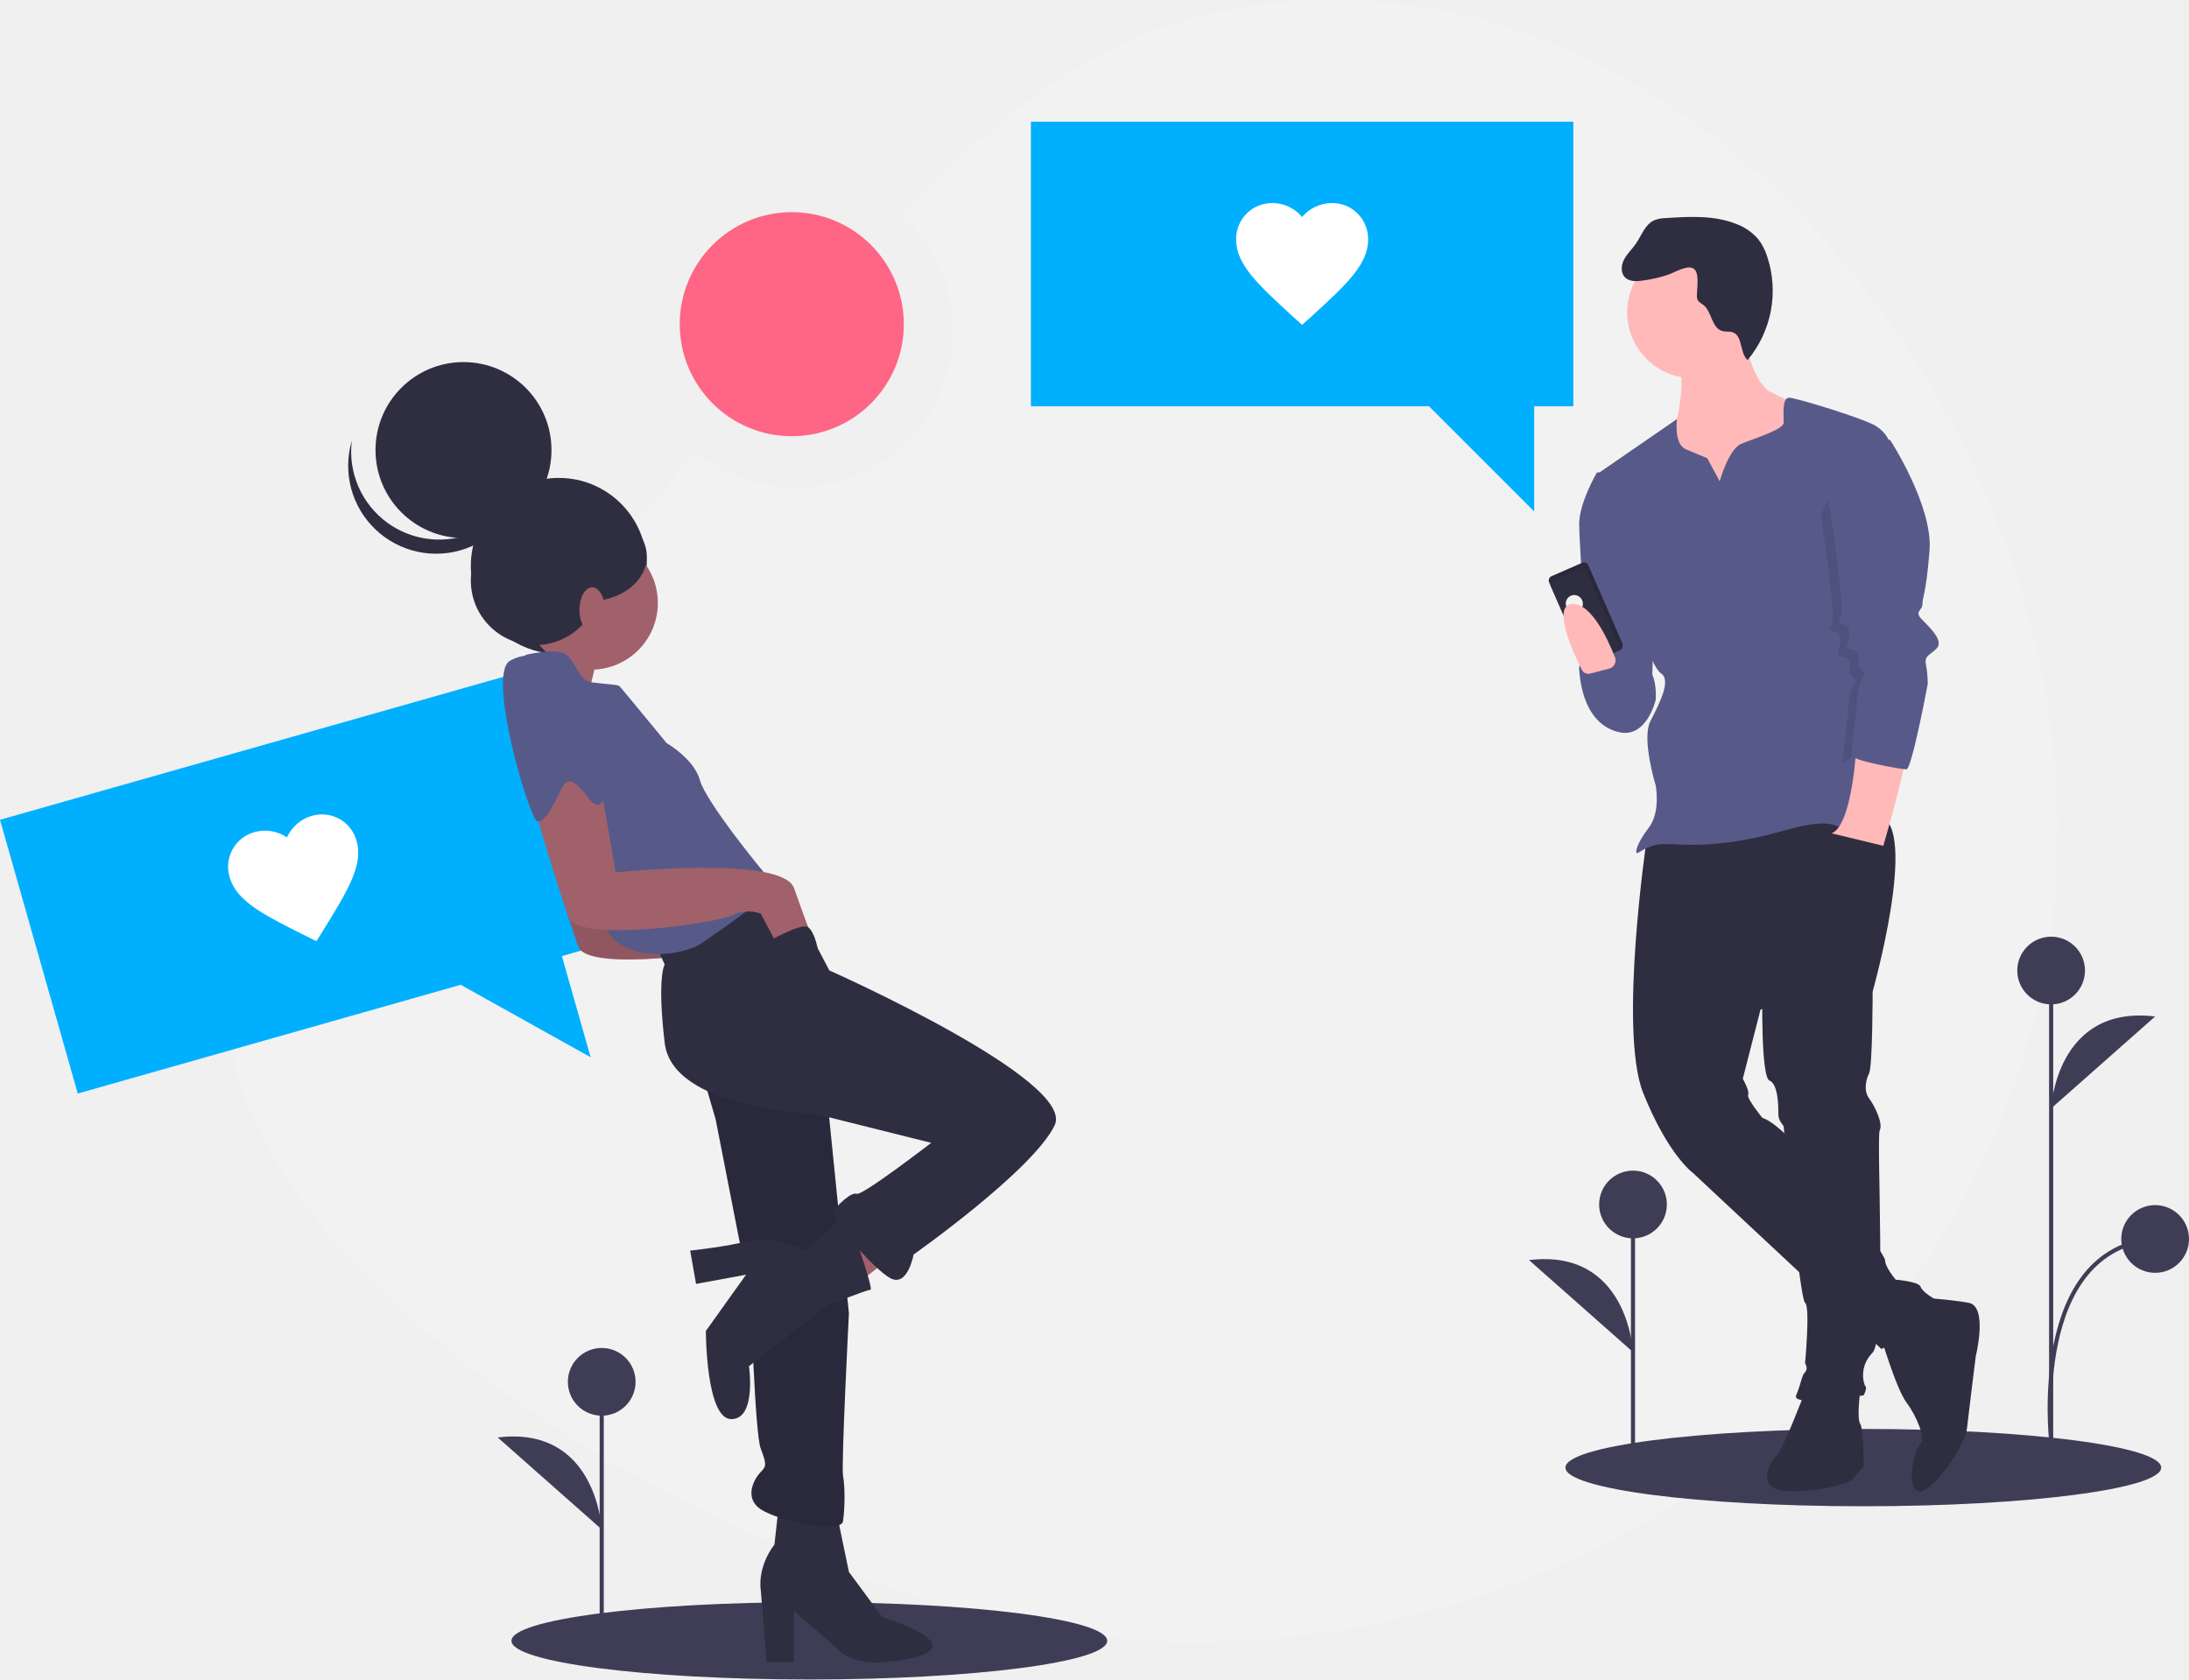
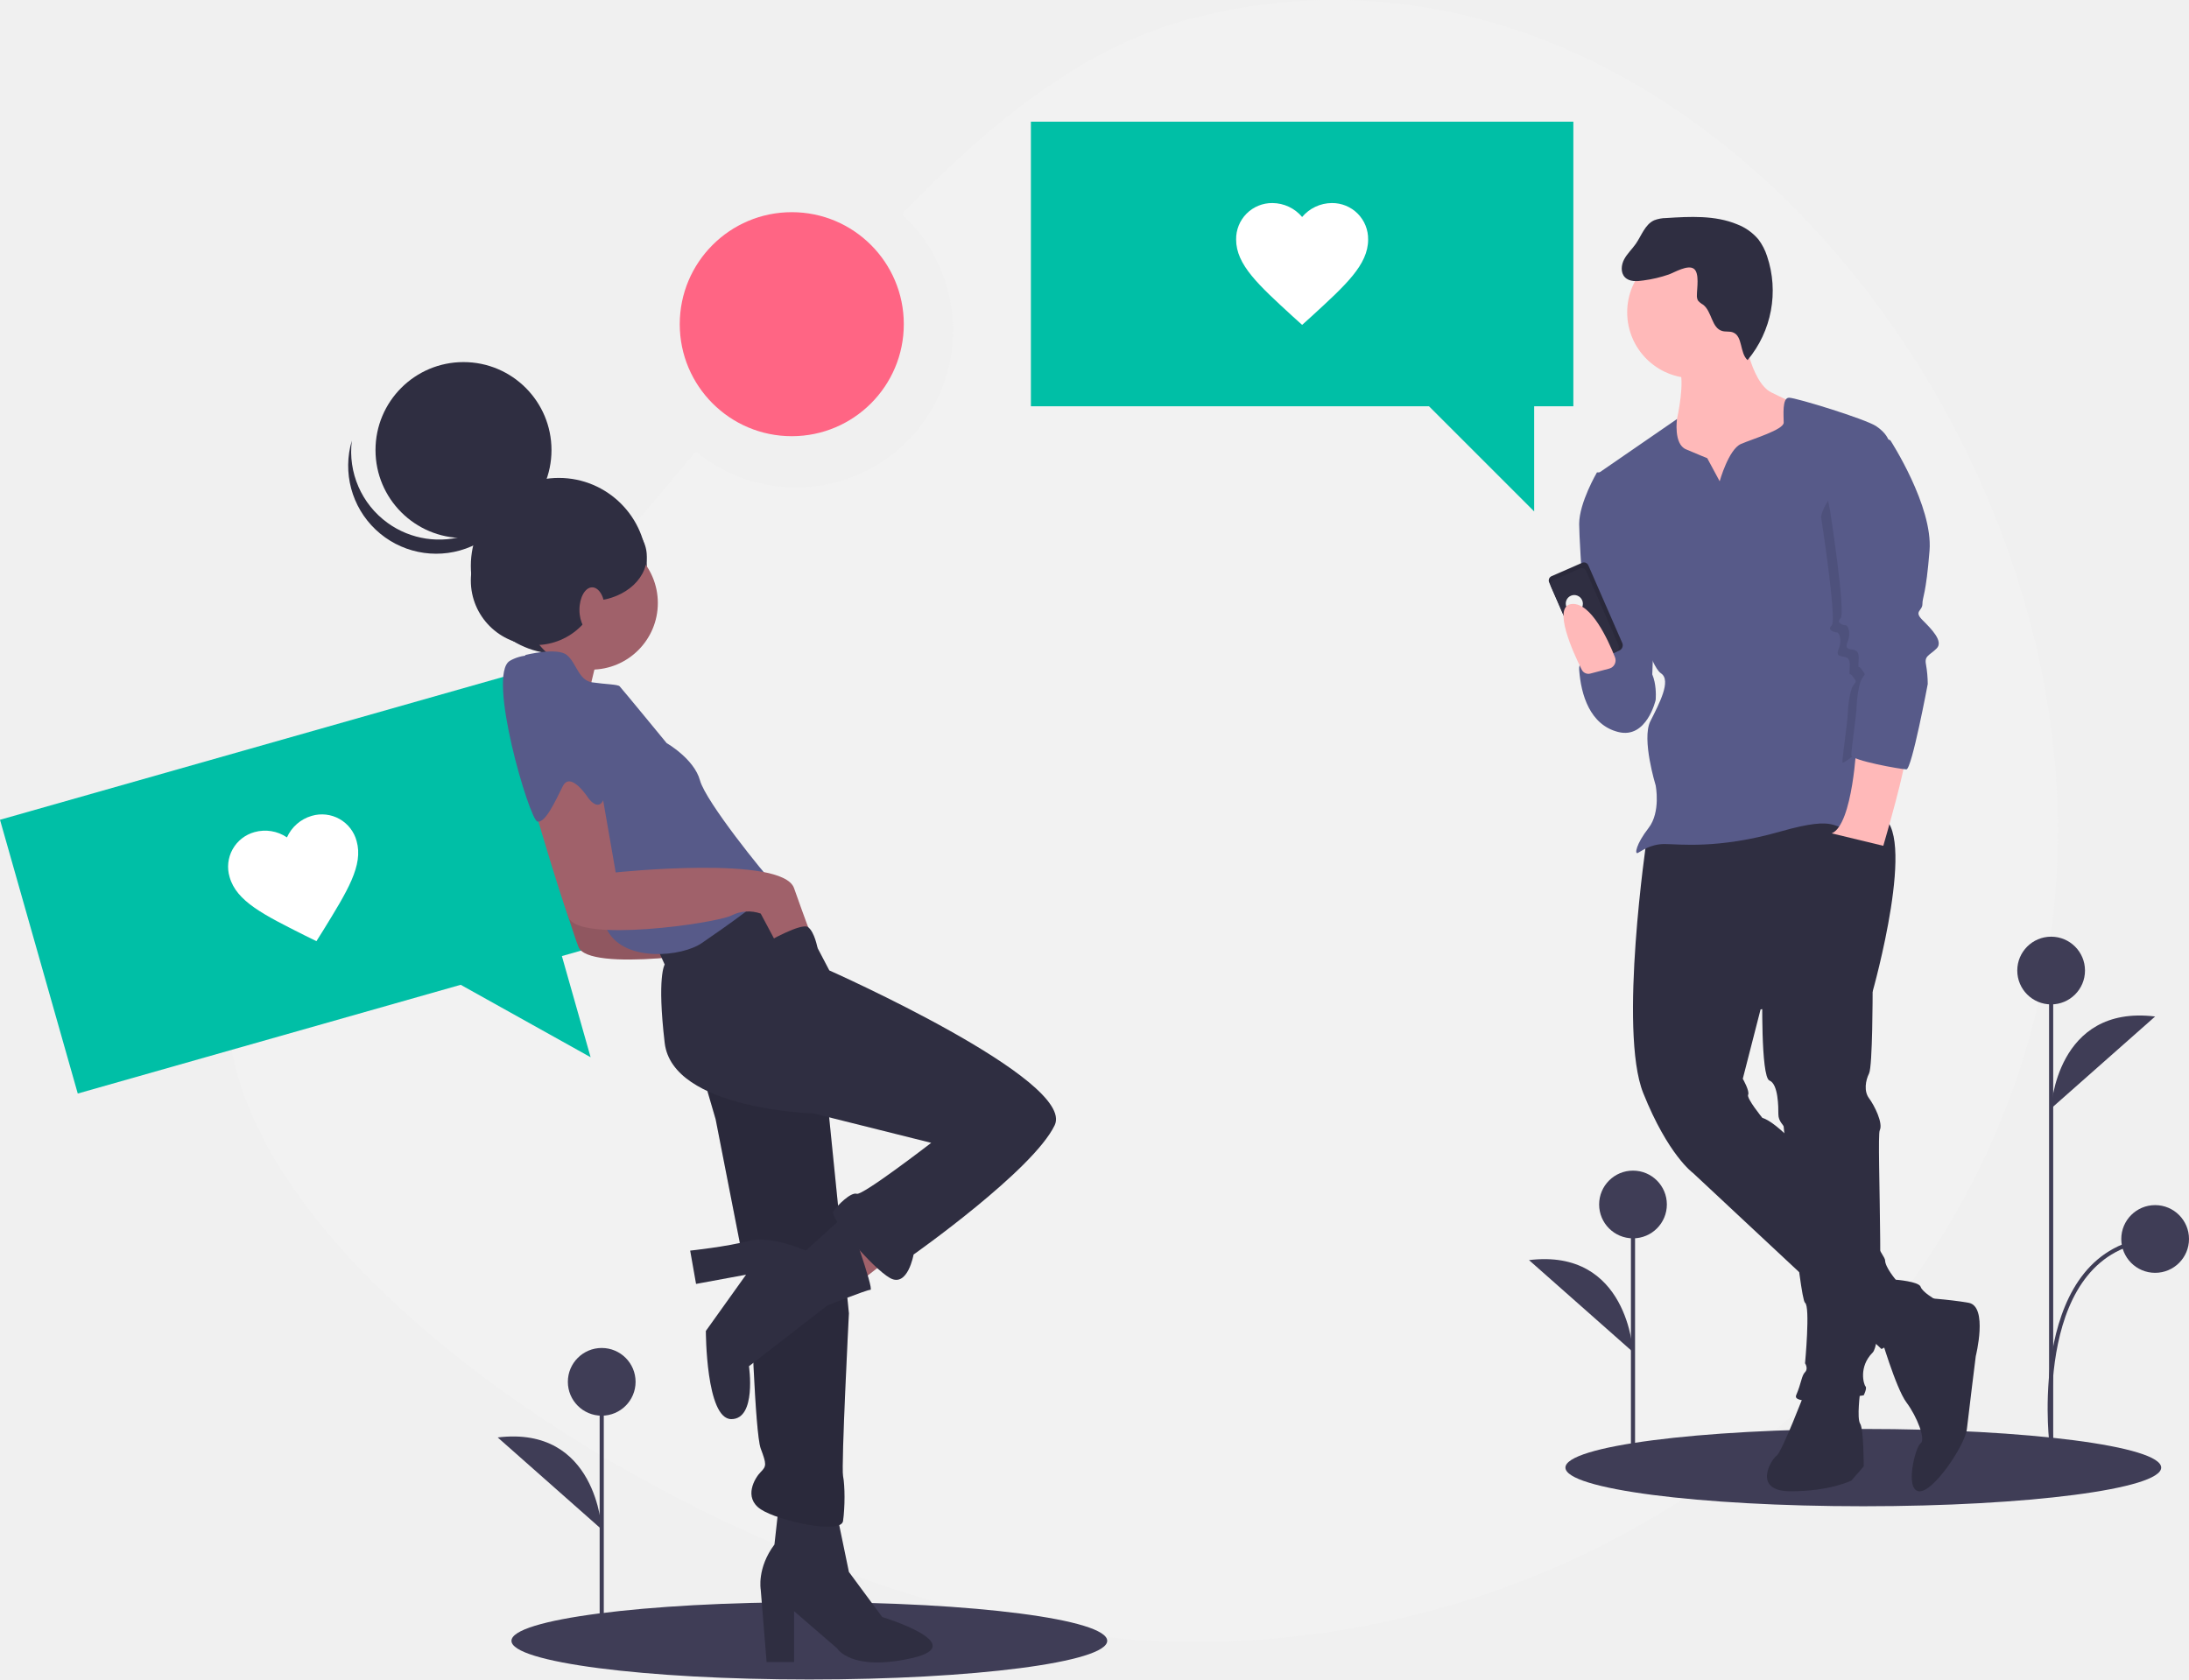
<svg xmlns="http://www.w3.org/2000/svg" id="bf12c7ca-cc15-4ca0-987a-6b3269e72dfc" data-name="Layer 1" width="1061.301" height="814.4" viewBox="0 0 1061.301 814.4">
  <path d="M647.082,51.779c-50.937,13.232-95.866,48.56-140.524,94.905a76.201,76.201,0,0,1-99.835,115.087c-52.456,62.664-109.734,128.911-179.641,183.663-177.995,139.408,188.04,393.655,420,393.655s420-176.246,420-393.655S870.614-6.29,647.082,51.779Z" transform="translate(-69.34951 -42.79983)" fill="#f2f2f2" />
  <circle cx="383.88" cy="157.201" r="54.315" fill="#ff6584" />
  <ellipse cx="903.394" cy="711.659" rx="144.421" ry="18.742" fill="#3f3d56" />
  <ellipse cx="392.394" cy="795.659" rx="144.421" ry="18.742" fill="#3f3d56" />
  <path d="M980.71,689.204s7.76,26.73,12.934,33.628,9.485,18.107,6.898,19.832-7.76,22.419-.862,23.281,22.419-22.419,23.281-30.179,4.311-35.353,4.311-35.353,6.036-24.143-3.449-25.868-24.143-2.587-24.143-2.587Z" transform="translate(-69.34951 -42.79983)" fill="#2f2e41" />
  <path d="M944.495,717.658s-11.209,29.317-13.796,31.041-12.072,17.245,6.898,17.245,29.317-5.174,29.317-5.174l6.036-6.898s0-18.107-1.725-20.694,0-15.521,0-15.521Z" transform="translate(-69.34951 -42.79983)" fill="#2f2e41" />
  <path d="M867.754,449.496s-13.796,93.124-1.725,123.303,24.143,38.802,24.143,38.802l91.399,85.364s28.455-14.658,25.868-24.143c0,0-6.036-3.449-6.898-6.036s-12.072-3.449-12.072-3.449-5.174-6.036-5.174-9.485-44.837-64.669-59.496-68.981c0,0-7.76-9.485-6.898-11.209s-2.587-7.76-2.587-7.76l8.623-33.628,54.322-8.623s22.419-79.328,3.449-85.364S867.754,449.496,867.754,449.496Z" transform="translate(-69.34951 -42.79983)" fill="#2f2e41" />
  <path d="M975.537,509.854l1.725,13.796s0,36.215-1.725,39.664-2.587,8.623,0,12.072,6.898,12.072,5.174,15.521,3.449,100.884-3.449,107.782-4.311,15.521-3.449,16.383-.862,4.311-.862,4.311-35.353,6.036-32.766,0,2.587-9.485,4.311-11.209,0-4.311,0-4.311,2.587-27.592,0-29.317-10.347-84.501-10.347-85.364-2.587-2.587-2.587-6.036,0-14.658-4.311-16.383-3.449-43.975-3.449-43.975Z" transform="translate(-69.34951 -42.79983)" fill="#2f2e41" />
  <path d="M914.316,202.027s3.449,25.868,13.796,31.041,17.245,7.76,17.245,7.76L936.735,271.008l-3.449,25.868H893.622l-21.556-17.245,6.898-28.455,3.449-5.174s4.311-18.97.862-25.006S914.316,202.027,914.316,202.027Z" transform="translate(-69.34951 -42.79983)" fill="#ffb9b9" />
  <path d="M897.071,264.972l6.036,11.209s4.311-15.521,10.347-18.107,20.694-6.898,20.694-10.347-.862-12.072,2.587-12.072,37.077,10.347,42.251,13.796,6.036,6.898,6.036,6.898l-9.485,99.16s13.796,46.562,9.485,64.669-7.76,20.694-18.107,23.281-4.311-6.036-34.49,2.587-49.149,6.036-56.047,6.036-11.209,3.449-12.934,4.311-.862-4.311,5.174-12.072,3.449-20.694,3.449-20.694-6.898-22.419-2.587-31.041,10.347-19.832,5.174-23.281-12.072-29.317-12.072-29.317l-18.97-67.256,38.802-26.73s-1.725,12.072,4.311,14.658S897.071,264.972,897.071,264.972Z" transform="translate(-69.34951 -42.79983)" fill="#575a89" />
  <path d="M848.784,271.87h-5.174s-8.623,14.658-8.623,25.006,4.311,68.981,4.311,68.981l25.006,25.868,6.036-19.832,1.725-43.975Z" transform="translate(-69.34951 -42.79983)" fill="#575a89" />
  <path d="M862.581,363.27s-28.455-7.76-27.592,4.311,5.174,26.73,18.97,30.179,18.107-15.521,18.107-15.521S873.79,364.994,862.581,363.27Z" transform="translate(-69.34951 -42.79983)" fill="#575a89" />
  <path d="M969.501,402.934s-1.725,39.664-12.072,43.975l25.006,6.036s12.072-41.388,10.347-43.113S969.501,402.934,969.501,402.934Z" transform="translate(-69.34951 -42.79983)" fill="#ffb9b9" />
  <path d="M830.173,317.032h16.159a2.276,2.276,0,0,1,2.276,2.276v41.124a2.78,2.78,0,0,1-2.78,2.78H830.677a2.78,2.78,0,0,1-2.78-2.78V319.308A2.276,2.276,0,0,1,830.173,317.032Z" transform="translate(-135.4085 321.2085) rotate(-23.59797)" fill="#2f2e41" />
  <path d="M830.173,317.032h16.159a2.276,2.276,0,0,1,2.276,2.276v41.124a2.78,2.78,0,0,1-2.78,2.78H830.677a2.78,2.78,0,0,1-2.78-2.78V319.308A2.276,2.276,0,0,1,830.173,317.032Z" transform="translate(-135.4085 321.2085) rotate(-23.59797)" opacity="0.1" />
  <path d="M830.68,319.458h14.088a2.276,2.276,0,0,1,2.276,2.276V360.758a2.78,2.78,0,0,1-2.78,2.78H831.183a2.78,2.78,0,0,1-2.78-2.78V321.733a2.276,2.276,0,0,1,2.276-2.276Z" transform="translate(-136.0036 321.1119) rotate(-23.59797)" fill="#2f2e41" />
  <ellipse cx="832.638" cy="335.528" rx="4.142" ry="4.198" transform="translate(-134.0392 318.5766) rotate(-23.59795)" fill="#f2f2f2" />
  <path d="M975.968,267.99l5.605-8.191s20.694,31.904,18.97,53.46-3.449,22.419-3.449,25.868-4.311,3.449,0,7.76,10.347,10.347,6.898,13.796-6.036,3.449-5.174,7.76a57.012,57.012,0,0,1,.862,9.485s-7.329,14.227-9.916,14.227-27.161,22.85-27.161,20.263,2.587-20.694,2.587-23.281.862-11.209,2.587-13.796,1.725-1.725,0-4.311-1.725,0-1.725-2.587.862-6.036-1.725-6.898-5.174,0-3.449-4.311,0-7.76-.862-7.76-5.174-.862-2.587-3.449-5.174-52.598-5.174-52.598S953.549,280.924,975.968,267.99Z" transform="translate(-69.34951 -42.79983)" opacity="0.1" />
  <path d="M971.225,249.452l14.658,6.898s20.694,31.904,18.97,53.46-3.449,22.419-3.449,25.868-4.311,3.449,0,7.76,10.347,10.347,6.898,13.796-6.036,3.449-5.174,7.76a57.012,57.012,0,0,1,.862,9.485s-7.76,41.388-10.347,41.388-26.73-4.311-26.73-6.898,2.587-20.694,2.587-23.281.862-11.209,2.587-13.796,1.725-1.725,0-4.311-1.725,0-1.725-2.587.862-6.036-1.725-6.898-5.174,0-3.449-4.311,0-7.76-.862-7.76-5.174-.862-2.587-3.449-5.174-52.598-5.174-52.598S948.806,262.385,971.225,249.452Z" transform="translate(-69.34951 -42.79983)" fill="#575a89" />
  <path d="M840.386,369.428a3.614,3.614,0,0,1-4.157-1.876c-3.962-7.923-14.698-31.16-4.69-31.875,9.233-.659,17.457,17.344,20.814,25.848a4.108,4.108,0,0,1-2.776,5.484Z" transform="translate(-69.34951 -42.79983)" fill="#ffb9b9" />
  <circle cx="820.823" cy="151.467" r="31.904" fill="#ffb9b9" />
  <path d="M878.45,175.893a62.852,62.852,0,0,1-12.265,2.895c-3.142.49-6.819.741-9.027-1.547-2.167-2.246-1.817-5.992-.338-8.74s3.846-4.903,5.623-7.469c2.794-4.036,4.443-9.386,8.91-11.419a16.39,16.39,0,0,1,5.799-1.083c11.593-.739,23.66-1.405,34.396,3.031a25.316,25.316,0,0,1,10.382,7.387,27.568,27.568,0,0,1,4.15,8.047,52.513,52.513,0,0,1-9.448,50.425c-3.913-3.525-2.211-11.671-7.162-13.467-1.624-.589-3.46-.179-5.124-.646-5.229-1.466-4.966-9.547-9.319-12.793a8.313,8.313,0,0,1-2.479-2.037,5.066,5.066,0,0,1-.482-2.569c-.032-3.027,1.39-10.716-1.497-12.791C887.628,171.004,881.274,174.873,878.45,175.893Z" transform="translate(-69.34951 -42.79983)" fill="#2f2e41" />
-   <polygon points="499.815 59 762.815 59 762.815 197 743.815 197 743.815 248 692.815 197 499.815 197 499.815 59" fill="#00b0ff" />
+   <polygon points="499.815 59 762.815 59 762.815 197 743.815 197 743.815 248 692.815 197 499.815 197 499.815 59" fill="#00bfa6" />
  <path d="M700.665,200.338l-4.641-4.186c-16.48-15.13-27.359-24.951-27.359-37.184a17.403,17.403,0,0,1,17.6-17.707,18.93,18.93,0,0,1,14.4,6.761,18.93,18.93,0,0,1,14.4-6.761,17.403,17.403,0,0,1,17.6,17.707c0,12.233-10.88,22.054-27.359,37.184Z" transform="translate(-69.34951 -42.79983)" fill="#fff" />
-   <polygon points="0 397.522 252.994 325.668 290.697 458.418 272.42 463.609 286.354 512.669 223.36 477.543 37.703 530.272 0 397.522" fill="#00b0ff" />
+   <polygon points="0 397.522 252.994 325.668 290.697 458.418 272.42 463.609 286.354 512.669 223.36 477.543 37.703 530.272 0 397.522" fill="#00bfa6" />
  <path d="M222.768,499.185l-5.608-2.759C197.174,486.373,184.025,479.899,180.683,468.131a17.403,17.403,0,0,1,12.093-21.842A18.93,18.93,0,0,1,208.475,448.859a18.93,18.93,0,0,1,12.005-10.438,17.403,17.403,0,0,1,21.768,12.225c3.342,11.768-4.441,24.187-16.16,43.244Z" transform="translate(-69.34951 -42.79983)" fill="#fff" />
  <path d="M359.786,359.913s-8.551,25.654-3.801,31.355-28.505-17.103-28.505-17.103l18.053-20.904Z" transform="translate(-69.34951 -42.79983)" fill="#a0616a" />
  <circle cx="270.935" cy="274.411" r="42.661" fill="#2f2e41" />
  <polygon points="436.761 605.963 414.908 623.066 402.556 603.113 424.409 587.91 436.761 605.963" fill="#a0616a" />
  <path d="M475.231,777.51l5.701,27.555,16.153,21.854s43.708,13.302,14.252,19.953-36.106-4.751-36.106-4.751l-20.904-18.053v24.704H441.025l-2.85-35.156s-1.9-10.452,6.651-21.854l1.9-17.103Z" transform="translate(-69.34951 -42.79983)" fill="#2f2e41" />
  <path d="M365.012,436.402,372.613,480.109s80.764-8.551,86.465,7.601,7.601,20.904,7.601,20.904l-16.153,5.701-7.601-14.252a18.047,18.047,0,0,0-14.252.95c-7.601,3.801-74.113,13.302-78.864.95s-18.053-57.96-18.053-57.96l19.953-16.153Z" transform="translate(-69.34951 -42.79983)" fill="#a0616a" />
  <path d="M365.012,436.402,372.613,480.109s80.764-8.551,86.465,7.601,7.601,20.904,7.601,20.904l-16.153,5.701-7.601-14.252a18.047,18.047,0,0,0-14.252.95c-7.601,3.801-74.113,13.302-78.864.95s-18.053-57.96-18.053-57.96l19.953-16.153Z" transform="translate(-69.34951 -42.79983)" opacity="0.1" />
  <path d="M409.669,562.773l6.651,22.804,17.103,87.415s1.9,64.611,4.751,72.212,2.85,8.551,0,11.402-8.551,12.352,0,18.053,38.957,12.352,39.907,5.701.95-17.103,0-21.854,2.85-78.864,2.85-78.864l-11.402-113.069L430.573,548.521Z" transform="translate(-69.34951 -42.79983)" fill="#2f2e41" />
  <path d="M409.669,562.773l6.651,22.804,17.103,87.415s1.9,64.611,4.751,72.212,2.85,8.551,0,11.402-8.551,12.352,0,18.053,38.957,12.352,39.907,5.701.95-17.103,0-21.854,2.85-78.864,2.85-78.864l-11.402-113.069L430.573,548.521Z" transform="translate(-69.34951 -42.79983)" opacity="0.1" />
  <path d="M450.526,473.458,471.43,513.365s119.721,53.209,109.269,75.063S512.287,651.138,512.287,651.138s-2.85,16.153-11.402,11.402S471.43,633.085,473.33,630.235s8.551-9.502,11.402-8.551,36.106-24.704,36.106-24.704l-57.01-14.252s-68.412-1.9-72.212-34.206,0-38.007,0-38.007l-4.751-10.452,38.957-23.754Z" transform="translate(-69.34951 -42.79983)" fill="#2f2e41" />
  <path d="M479.981,631.185,460.028,649.238s-17.103-7.601-27.555-4.751-28.505,4.751-28.505,4.751l2.85,16.153,24.242-4.473-19.491,27.276s0,42.757,12.352,42.757,8.551-25.654,8.551-25.654l38.007-29.455s19.003-7.601,20.904-7.601S479.981,631.185,479.981,631.185Z" transform="translate(-69.34951 -42.79983)" fill="#2f2e41" />
  <circle cx="286.636" cy="292.409" r="32.306" fill="#a0616a" />
  <path d="M324.155,360.388s15.203-3.801,19.953,0,5.701,12.352,12.352,13.302,12.352.95,13.302,1.9,22.804,27.555,22.804,27.555,13.302,7.601,16.153,18.053,31.355,45.608,35.156,49.408-24.704,22.804-34.206,29.455-37.056,9.502-45.608-5.701S308.952,380.342,324.155,360.388Z" transform="translate(-69.34951 -42.79983)" fill="#575a89" />
  <path d="M360.261,422.149l7.601,43.708s80.764-8.551,86.465,7.601,7.601,20.904,7.601,20.904l-16.153,5.701L438.174,485.81a18.047,18.047,0,0,0-14.252.95c-7.601,3.801-74.113,13.302-78.864.95s-18.053-57.96-18.053-57.96l19.953-16.153Z" transform="translate(-69.34951 -42.79983)" fill="#a0616a" />
  <path d="M342.103,364.386s22.908,48.261,21.008,61.564-8.551,3.801-8.551,3.801-8.551-13.302-12.352-5.701-8.551,18.053-12.352,17.103-24.704-71.262-13.302-77.913S342.103,364.386,342.103,364.386Z" transform="translate(-69.34951 -42.79983)" fill="#575a89" />
  <circle cx="224.719" cy="218.242" r="42.661" fill="#2f2e41" />
  <path d="M257.272,296.367A42.663,42.663,0,0,0,323.151,273.967a42.663,42.663,0,1,1-83.219-17.495A42.647,42.647,0,0,0,257.272,296.367Z" transform="translate(-69.34951 -42.79983)" fill="#2f2e41" />
  <circle cx="259.559" cy="281.521" r="31.284" fill="#2f2e41" />
  <ellipse cx="285.866" cy="269.79" rx="27.729" ry="21.686" fill="#2f2e41" />
  <ellipse cx="287.111" cy="295.735" rx="6.176" ry="10.927" fill="#a0616a" />
  <path d="M441.238,499.647s16.82-9.65,19.943-7.231,4.51,9.992,4.51,9.992l-19.44,7.63-5.701-10.452Z" transform="translate(-69.34951 -42.79983)" fill="#2f2e41" />
  <line x1="291.733" y1="786.16" x2="291.733" y2="670.067" fill="#3f3d56" stroke="#3f3d56" stroke-miterlimit="10" stroke-width="2" />
  <circle cx="291.733" cy="670.067" r="16.417" fill="#3f3d56" />
  <path d="M361.082,784.418s-2.345-50.443-50.424-44.58" transform="translate(-69.34951 -42.79983)" fill="#3f3d56" />
  <line x1="791.733" y1="700.16" x2="791.733" y2="584.067" fill="#3f3d56" stroke="#3f3d56" stroke-miterlimit="10" stroke-width="2" />
  <circle cx="791.733" cy="584.067" r="16.417" fill="#3f3d56" />
  <path d="M861.082,698.418s-2.345-50.443-50.424-44.58" transform="translate(-69.34951 -42.79983)" fill="#3f3d56" />
  <line x1="994.459" y1="702.815" x2="994.459" y2="470.628" fill="#3f3d56" stroke="#3f3d56" stroke-miterlimit="10" stroke-width="2" />
  <circle cx="994.459" cy="470.628" r="16.417" fill="#3f3d56" />
  <path d="M1063.809,580.288s2.345-50.443,50.424-44.58" transform="translate(-69.34951 -42.79983)" fill="#3f3d56" />
  <path d="M1063.809,741.102s-10.554-92.818,50.424-97.509" transform="translate(-69.34951 -42.79983)" fill="none" stroke="#3f3d56" stroke-miterlimit="10" stroke-width="2" />
  <circle cx="1044.884" cy="600.793" r="16.417" fill="#3f3d56" />
</svg>
